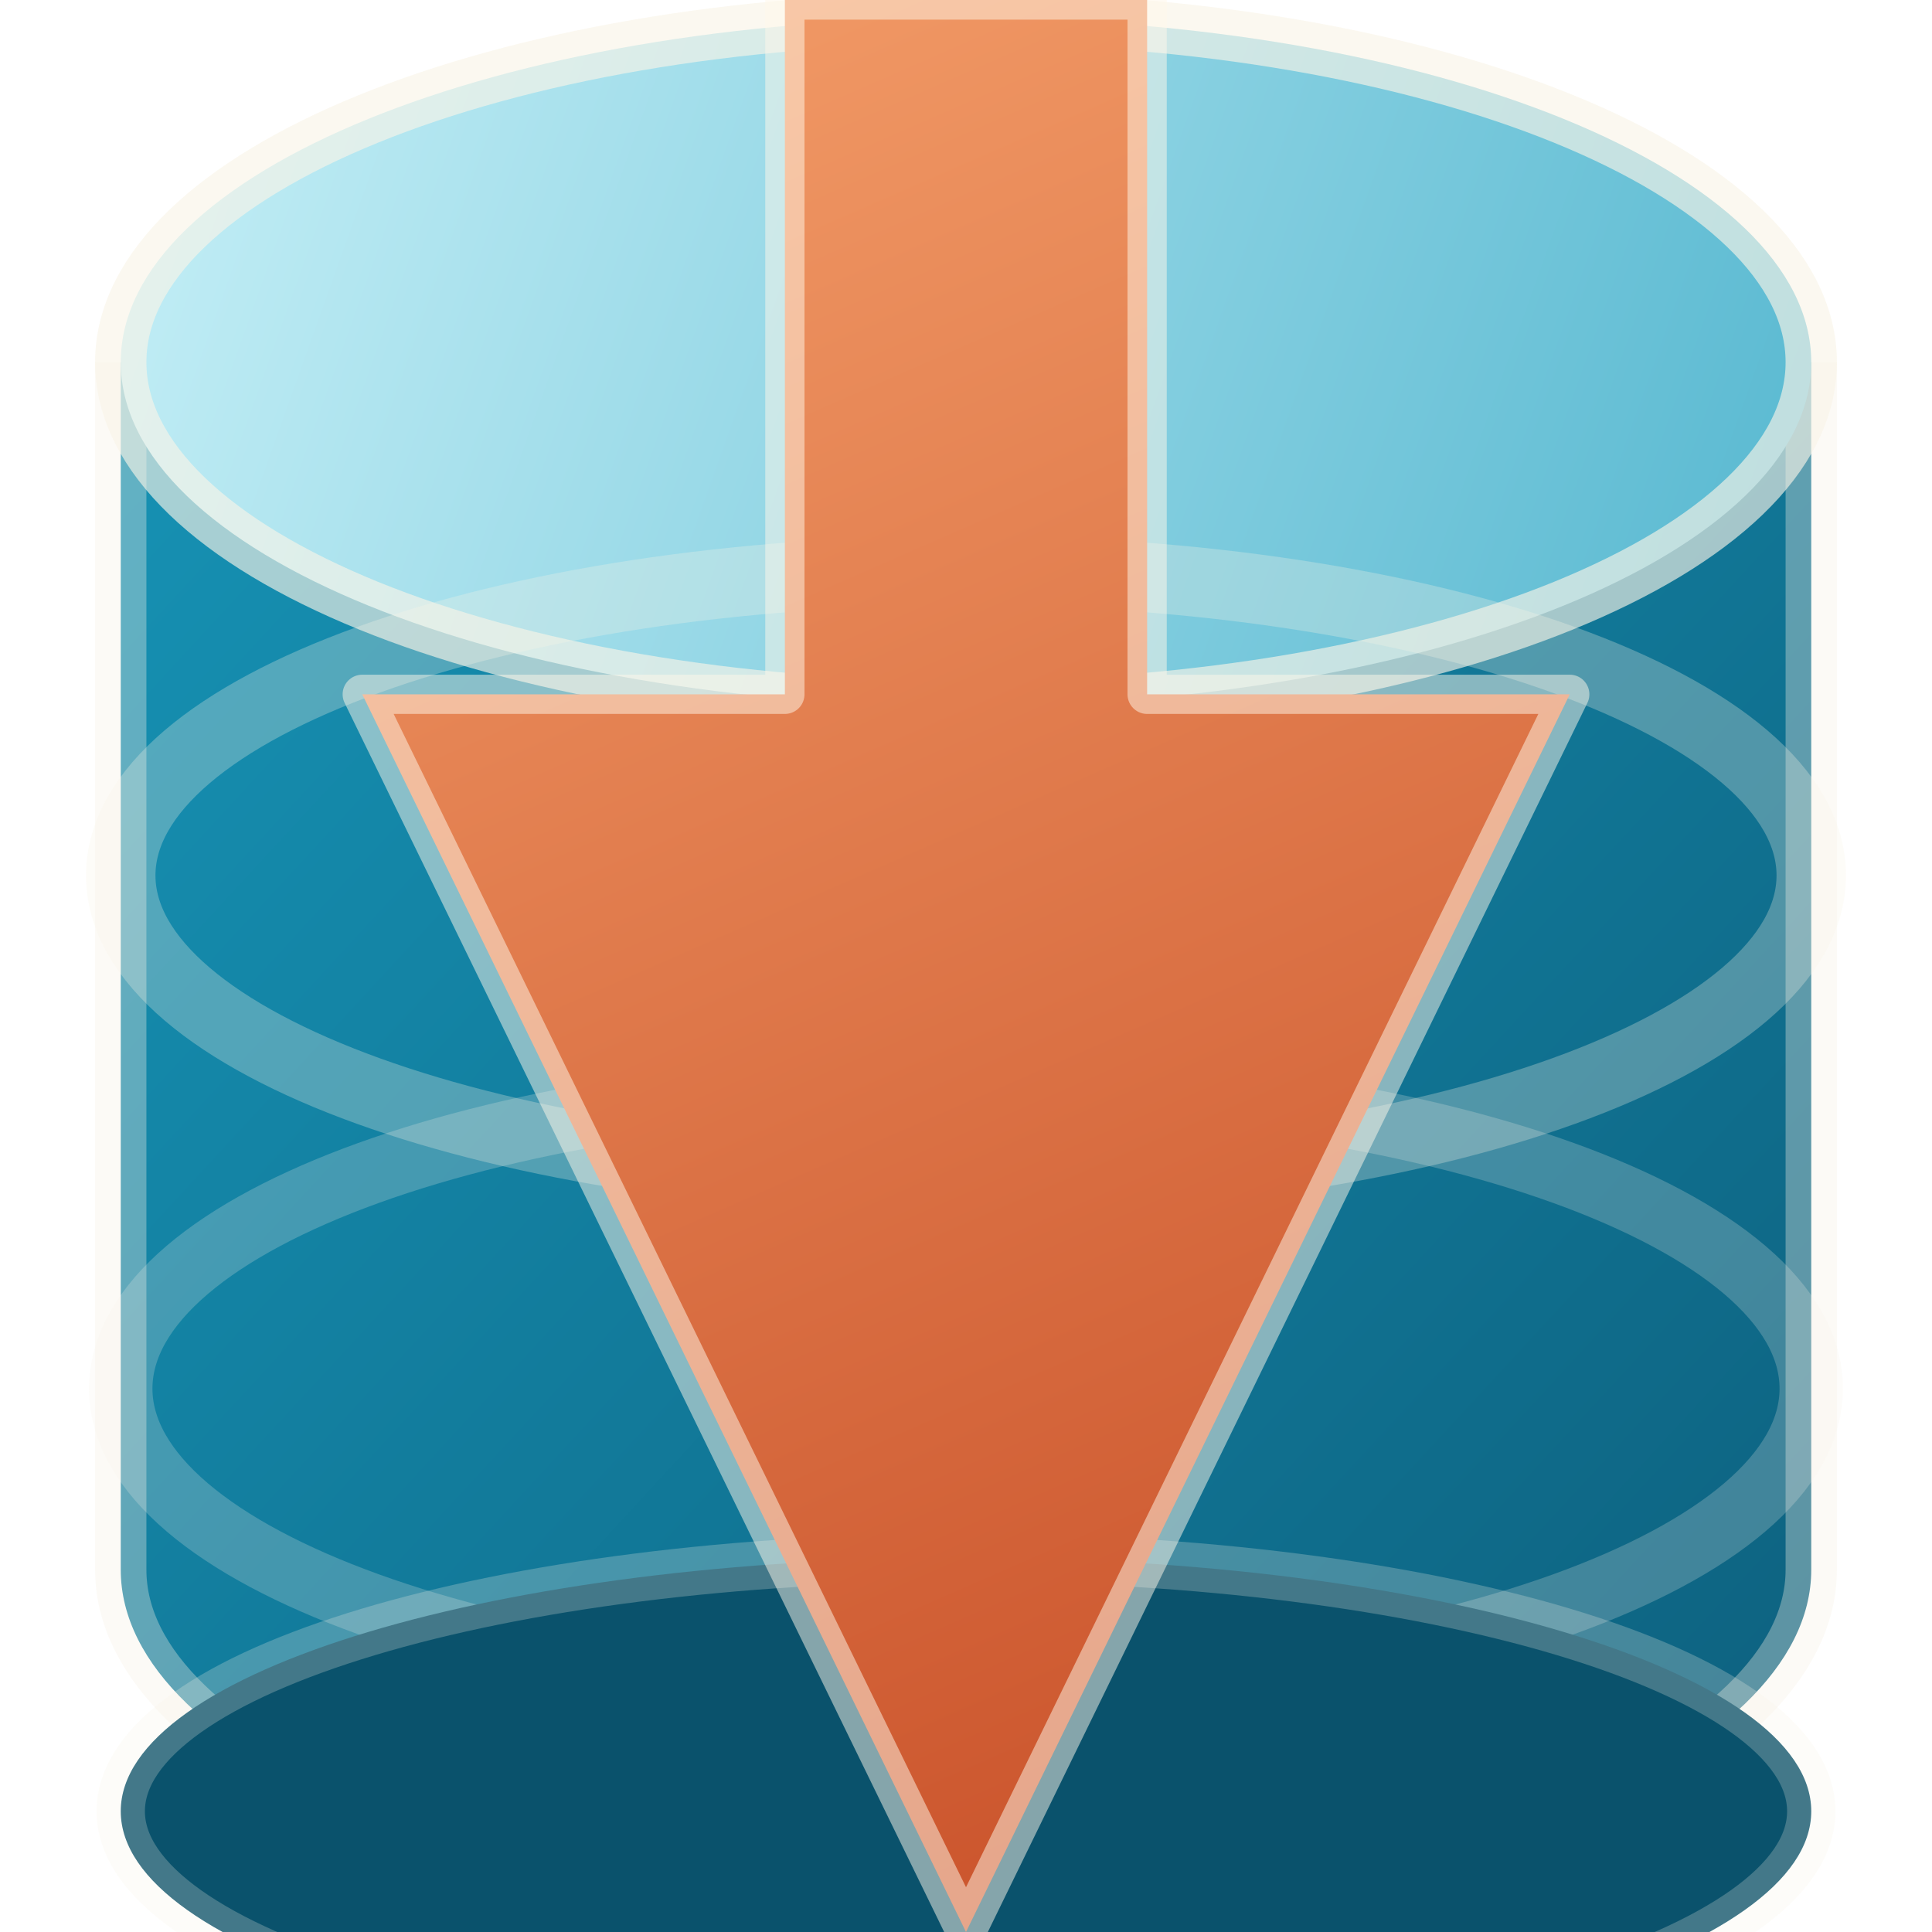
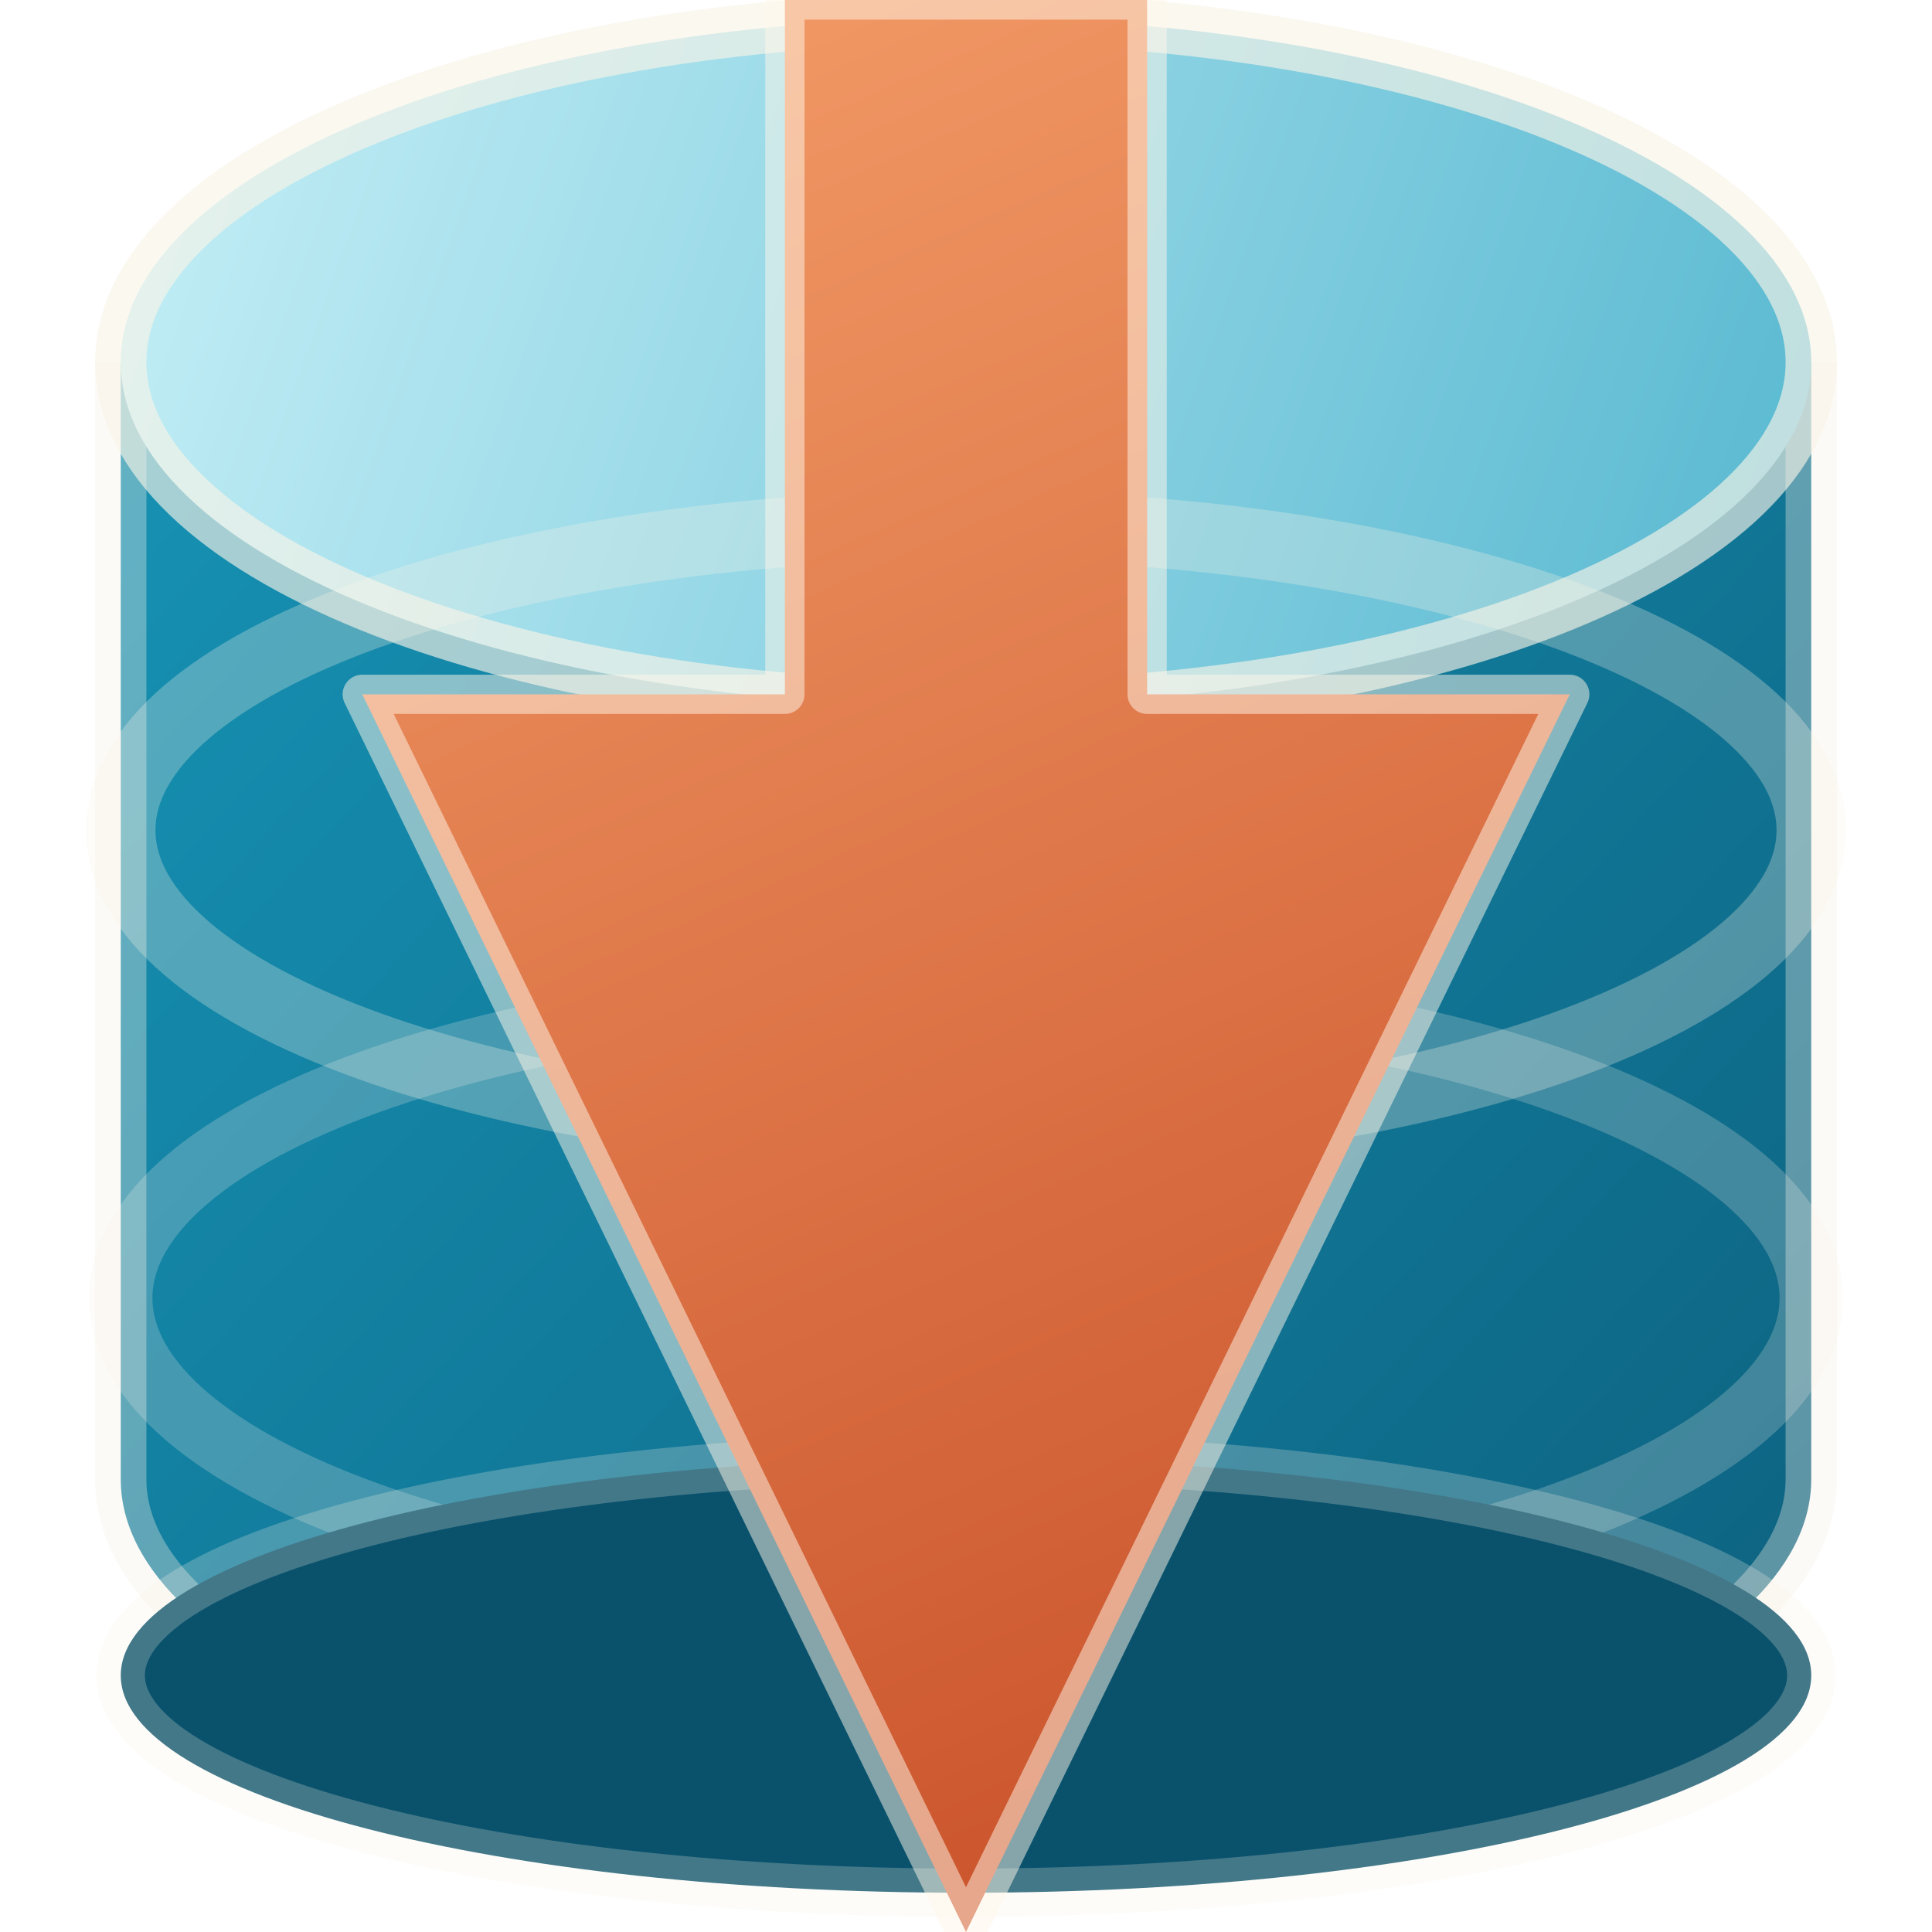
<svg xmlns="http://www.w3.org/2000/svg" viewBox="0 0 64 64" role="img" aria-label="MiSTer downloader database inspector favicon">
  <defs>
    <linearGradient id="dbTop" x1="4" y1="8" x2="60" y2="28" gradientUnits="userSpaceOnUse">
      <stop offset="0" stop-color="#c1edf5" />
      <stop offset="1" stop-color="#53b6cf" />
    </linearGradient>
    <linearGradient id="dbBody" x1="6" y1="14" x2="58" y2="62" gradientUnits="userSpaceOnUse">
      <stop offset="0" stop-color="#1690b2" />
      <stop offset="1" stop-color="#0d617f" />
    </linearGradient>
    <linearGradient id="arrow" x1="18" y1="0" x2="46" y2="64" gradientUnits="userSpaceOnUse">
      <stop offset="0" stop-color="#f29b67" />
      <stop offset="1" stop-color="#c84f28" />
    </linearGradient>
  </defs>
-   <path d="M4 12v40c0 6.3 12.5 11.4 28 11.4S60 58.3 60 52V12" fill="url(#dbBody)" stroke="#f8f3e7" stroke-opacity="0.34" stroke-width="1.7" />
+   <path d="M4 12v37c0 6.1 12.5 11 28 11s28-4.9 28-11V12" fill="url(#dbBody)" stroke="#f8f3e7" stroke-opacity="0.34" stroke-width="1.7" />
  <ellipse cx="32" cy="12" rx="28" ry="11.4" fill="url(#dbTop)" stroke="#f8f3e7" stroke-opacity="0.64" stroke-width="1.7" />
-   <ellipse cx="32" cy="29" rx="28" ry="10.1" fill="none" stroke="#f8f3e7" stroke-opacity="0.28" stroke-width="2.3" />
-   <ellipse cx="32" cy="46" rx="28" ry="10.1" fill="none" stroke="#f8f3e7" stroke-opacity="0.22" stroke-width="2.1" />
-   <ellipse cx="32" cy="60" rx="28" ry="8.4" fill="#0a526c" stroke="#f8f3e7" stroke-opacity="0.24" stroke-width="1.6" />
+   <ellipse cx="32" cy="27.5" rx="28" ry="10.1" fill="none" stroke="#f8f3e7" stroke-opacity="0.28" stroke-width="2.3" />
+   <ellipse cx="32" cy="43" rx="28" ry="10.1" fill="none" stroke="#f8f3e7" stroke-opacity="0.22" stroke-width="2.1" />
+   <ellipse cx="32" cy="55.5" rx="28" ry="7.2" fill="#0a526c" stroke="#f8f3e7" stroke-opacity="0.24" stroke-width="1.6" />
  <path d="M38 0v23h14L32 64 12 23h14V0z" fill="url(#arrow)" stroke="#fff8eb" stroke-opacity="0.5" stroke-width="1.3" stroke-linejoin="round" />
</svg>
